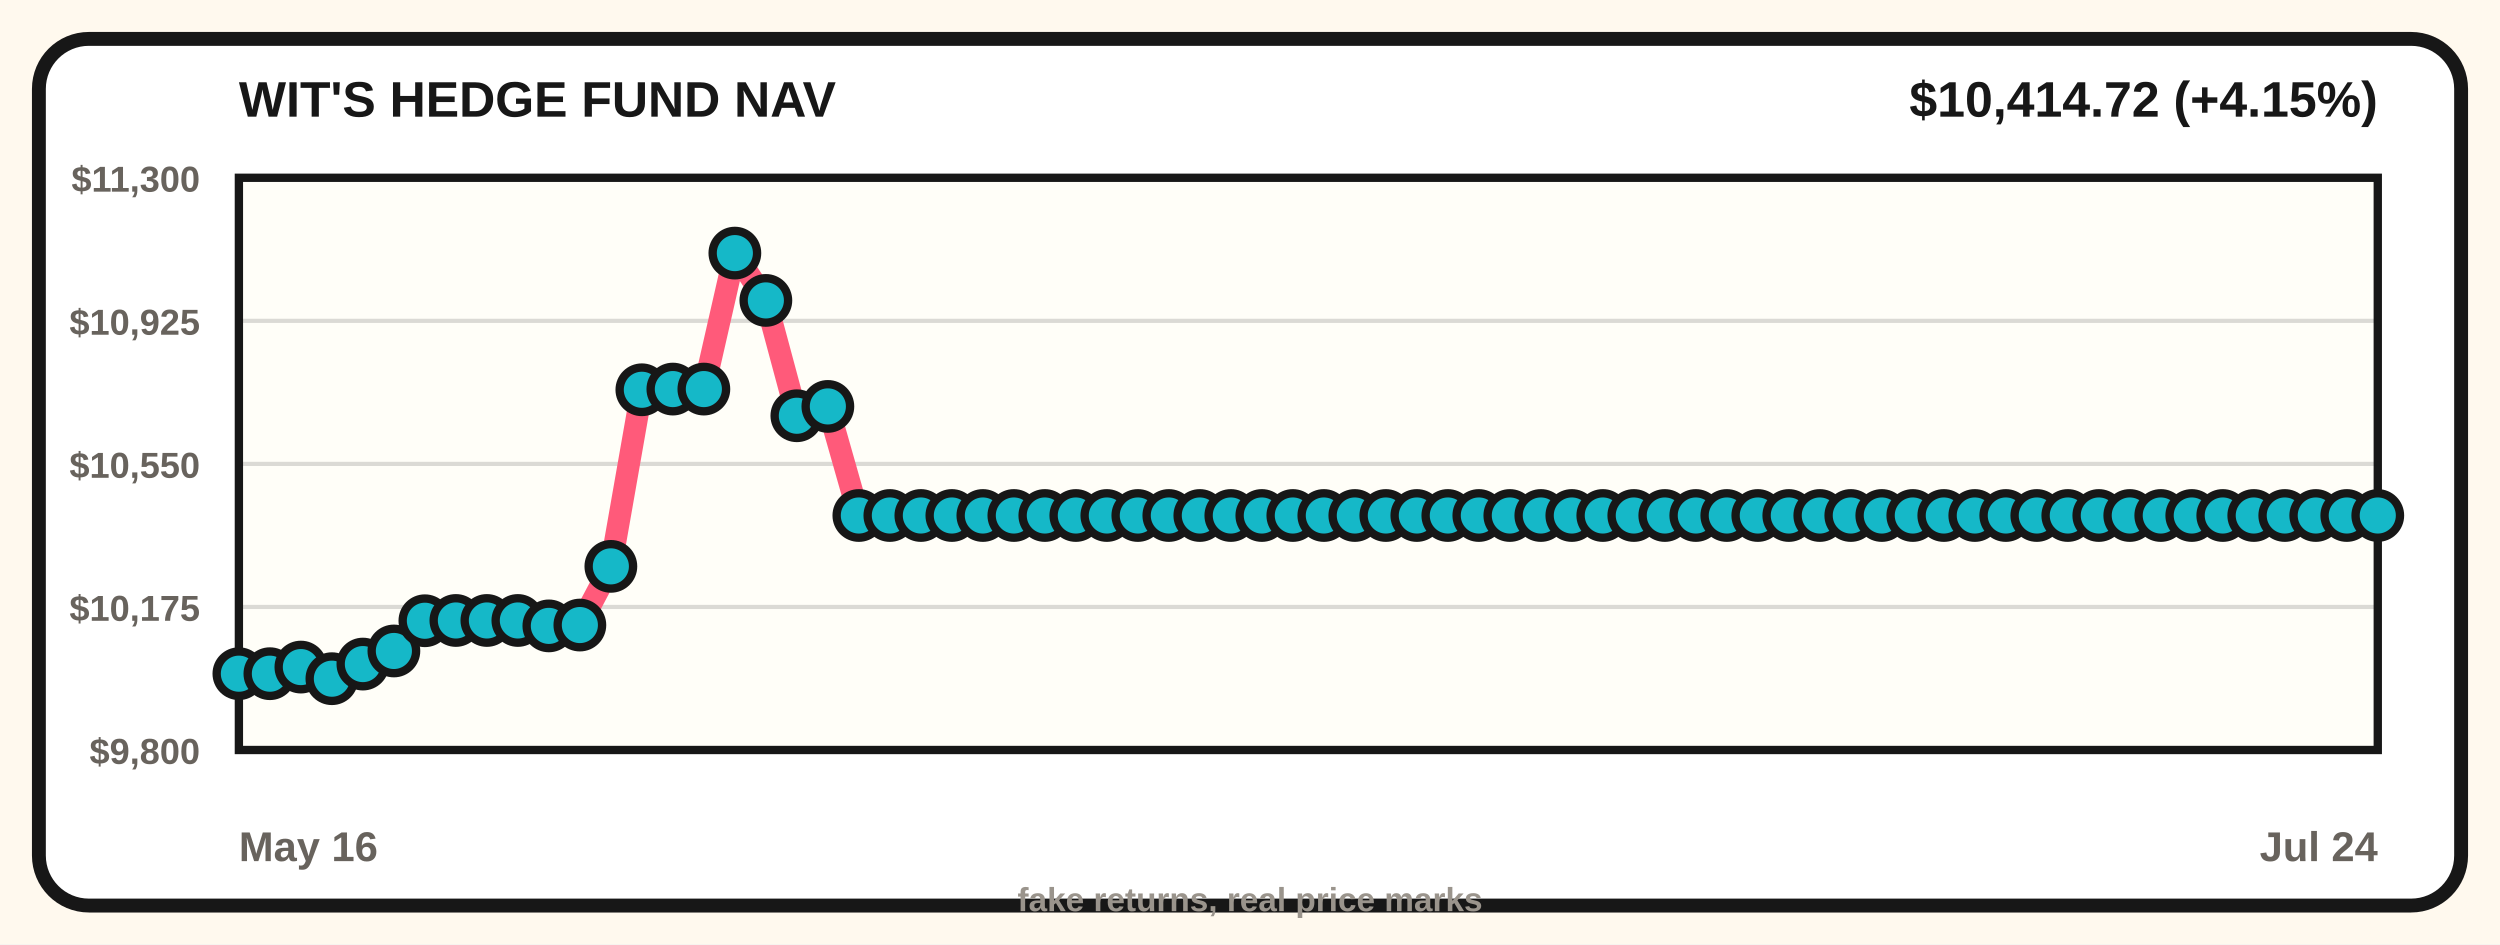
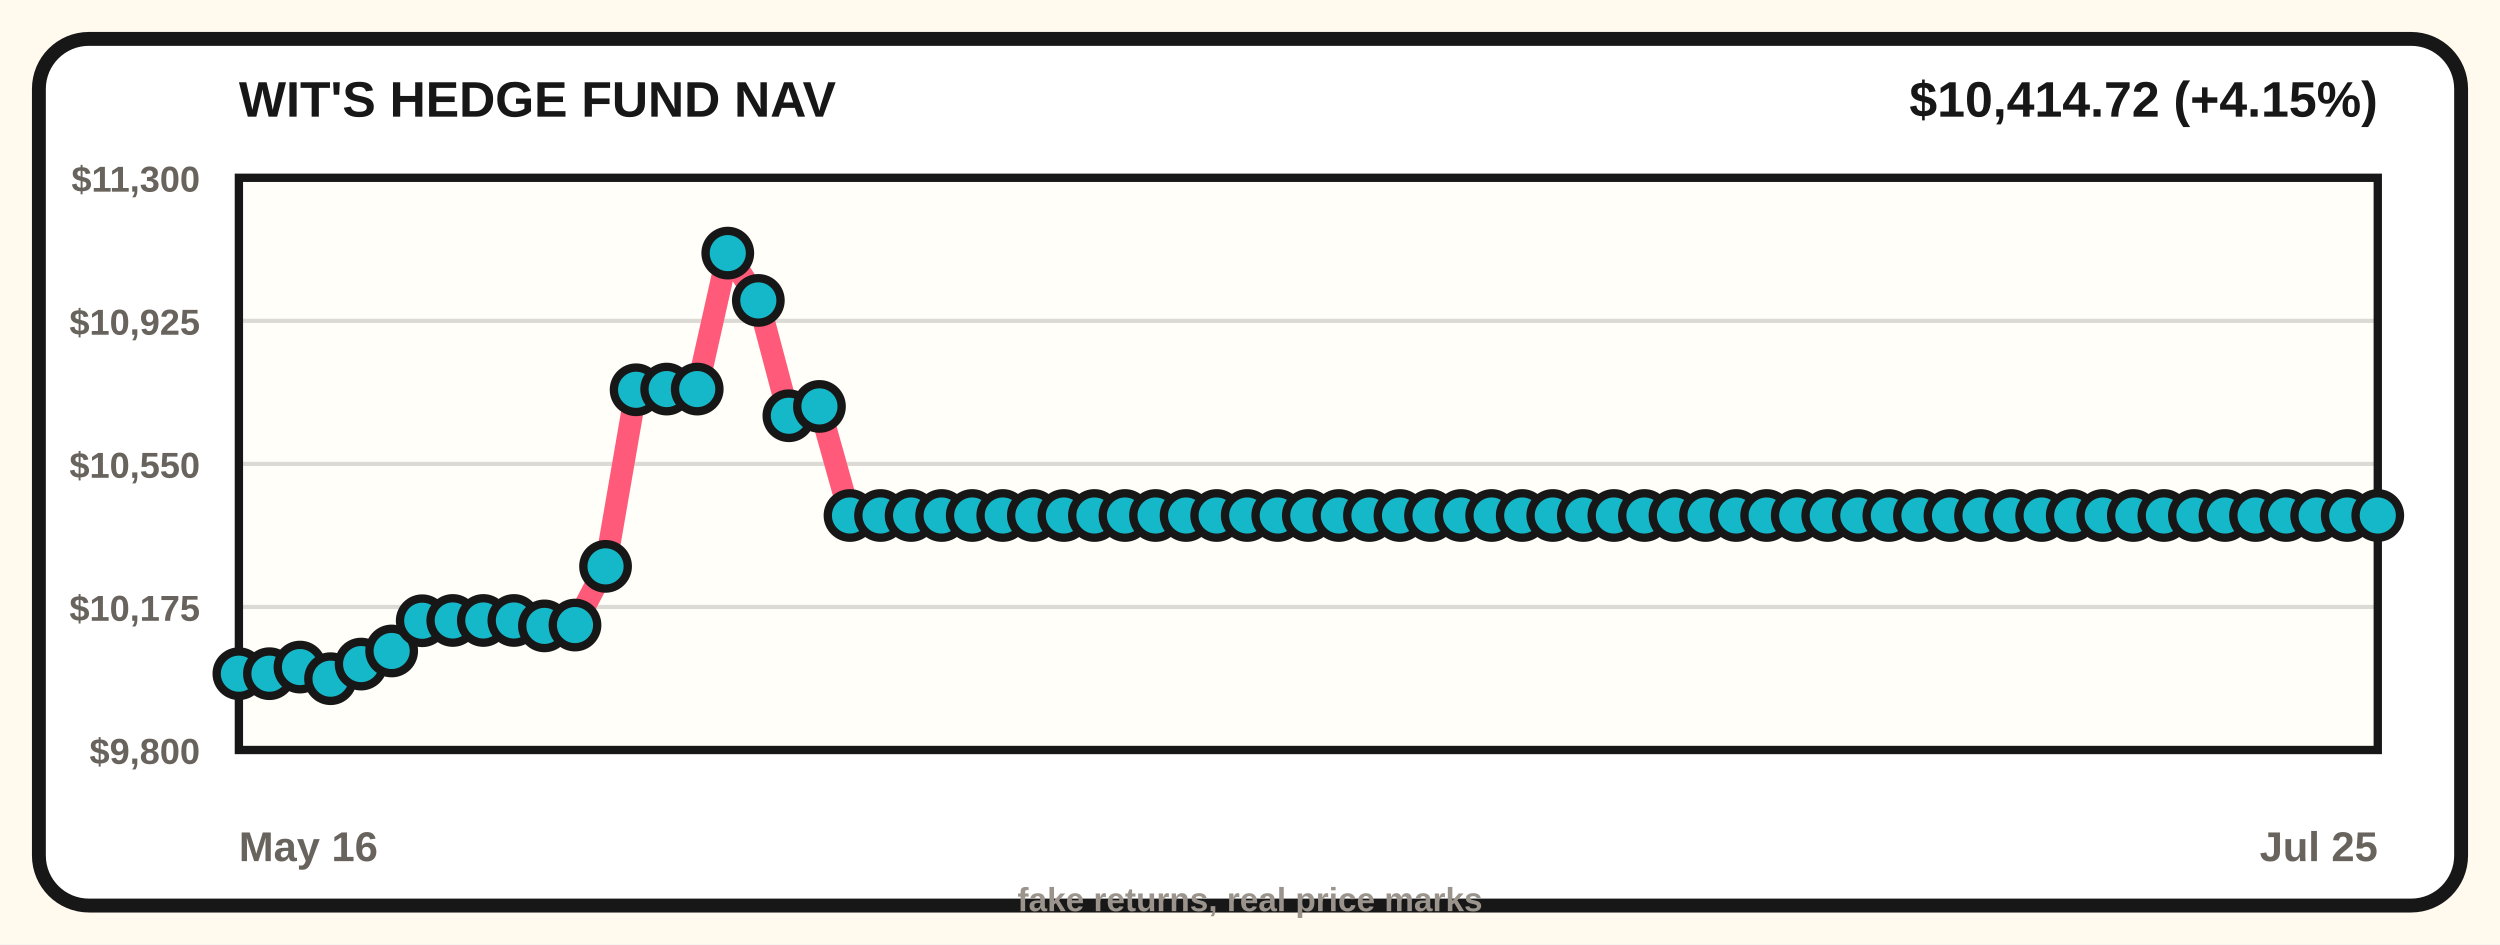
<svg xmlns="http://www.w3.org/2000/svg" width="900" height="340" viewBox="0 0 900 340" role="img" aria-label="Wit's Hedge Fund fake NAV chart">
  <rect width="900" height="340" fill="#fff9ee" />
  <rect x="14" y="14" width="872" height="312" rx="18" fill="#ffffff" stroke="#171717" stroke-width="5" />
  <rect x="86" y="64" width="770" height="206" fill="#fffef8" stroke="#171717" stroke-width="3" />
  <line x1="86" y1="270" x2="856" y2="270" stroke="#171717" stroke-width="1.5" opacity="0.16" />
  <text x="72" y="275" text-anchor="end" font-family="Arial, sans-serif" font-size="13" font-weight="800" fill="#68635d">$9,800</text>
  <line x1="86" y1="218.5" x2="856" y2="218.5" stroke="#171717" stroke-width="1.5" opacity="0.16" />
  <text x="72" y="223.5" text-anchor="end" font-family="Arial, sans-serif" font-size="13" font-weight="800" fill="#68635d">$10,175</text>
  <line x1="86" y1="167" x2="856" y2="167" stroke="#171717" stroke-width="1.5" opacity="0.16" />
  <text x="72" y="172" text-anchor="end" font-family="Arial, sans-serif" font-size="13" font-weight="800" fill="#68635d">$10,550</text>
  <line x1="86" y1="115.5" x2="856" y2="115.5" stroke="#171717" stroke-width="1.5" opacity="0.16" />
  <text x="72" y="120.5" text-anchor="end" font-family="Arial, sans-serif" font-size="13" font-weight="800" fill="#68635d">$10,925</text>
  <line x1="86" y1="64" x2="856" y2="64" stroke="#171717" stroke-width="1.5" opacity="0.16" />
  <text x="72" y="69" text-anchor="end" font-family="Arial, sans-serif" font-size="13" font-weight="800" fill="#68635d">$11,300</text>
-   <polyline points="86,242.53 97.16,242.53 108.32,240.15 119.48,244.33 130.64,239.07 141.8,234.35 152.96,223.47 164.12,223.37 175.28,223.37 186.43,223.37 197.59,225.32 208.75,225.02 219.91,203.89 231.07,140.32 242.23,140.07 253.39,140.07 264.55,91.12 275.71,108.15 286.87,149.67 298.03,146.31 309.19,185.58 320.35,185.58 331.51,185.58 342.67,185.58 353.83,185.58 364.99,185.58 376.14,185.58 387.3,185.58 398.46,185.58 409.62,185.58 420.78,185.58 431.94,185.58 443.1,185.58 454.26,185.58 465.42,185.58 476.58,185.58 487.74,185.58 498.9,185.58 510.06,185.58 521.22,185.58 532.38,185.58 543.54,185.58 554.7,185.58 565.86,185.58 577.01,185.58 588.17,185.58 599.33,185.58 610.49,185.58 621.65,185.58 632.81,185.58 643.97,185.58 655.13,185.58 666.29,185.58 677.45,185.58 688.61,185.58 699.77,185.58 710.93,185.58 722.09,185.58 733.25,185.58 744.41,185.58 755.57,185.58 766.72,185.58 777.88,185.58 789.04,185.58 800.2,185.58 811.36,185.58 822.52,185.58 833.68,185.58 844.84,185.58 856,185.58" fill="none" stroke="#ff5a7a" stroke-width="8" stroke-linecap="round" stroke-linejoin="round" />
+   <polyline points="86,242.53 97,242.53 108,240.15 119,244.33 130,239.07 141,234.35 152,223.47 163,223.37 174,223.37 185,223.37 196,225.32 207,225.02 218,203.89 229,140.32 240,140.07 251,140.07 262,91.12 273,108.15 284,149.67 295,146.31 306,185.58 317,185.58 328,185.58 339,185.58 350,185.58 361,185.58 372,185.58 383,185.58 394,185.58 405,185.58 416,185.58 427,185.58 438,185.58 449,185.58 460,185.58 471,185.58 482,185.58 493,185.58 504,185.58 515,185.58 526,185.58 537,185.58 548,185.58 559,185.58 570,185.58 581,185.58 592,185.58 603,185.58 614,185.58 625,185.58 636,185.58 647,185.58 658,185.58 669,185.58 680,185.58 691,185.58 702,185.58 713,185.58 724,185.58 735,185.58 746,185.58 757,185.58 768,185.58 779,185.58 790,185.58 801,185.58 812,185.58 823,185.58 834,185.58 845,185.58 856,185.58" fill="none" stroke="#ff5a7a" stroke-width="8" stroke-linecap="round" stroke-linejoin="round" />
  <circle cx="86" cy="242.53" r="8" fill="#15b8c8" stroke="#171717" stroke-width="3" />
-   <circle cx="97.16" cy="242.53" r="8" fill="#15b8c8" stroke="#171717" stroke-width="3" />
-   <circle cx="108.32" cy="240.15" r="8" fill="#15b8c8" stroke="#171717" stroke-width="3" />
-   <circle cx="119.48" cy="244.33" r="8" fill="#15b8c8" stroke="#171717" stroke-width="3" />
-   <circle cx="130.64" cy="239.07" r="8" fill="#15b8c8" stroke="#171717" stroke-width="3" />
-   <circle cx="141.8" cy="234.35" r="8" fill="#15b8c8" stroke="#171717" stroke-width="3" />
-   <circle cx="152.96" cy="223.47" r="8" fill="#15b8c8" stroke="#171717" stroke-width="3" />
-   <circle cx="164.12" cy="223.37" r="8" fill="#15b8c8" stroke="#171717" stroke-width="3" />
-   <circle cx="175.28" cy="223.37" r="8" fill="#15b8c8" stroke="#171717" stroke-width="3" />
-   <circle cx="186.43" cy="223.37" r="8" fill="#15b8c8" stroke="#171717" stroke-width="3" />
-   <circle cx="197.59" cy="225.32" r="8" fill="#15b8c8" stroke="#171717" stroke-width="3" />
-   <circle cx="208.75" cy="225.02" r="8" fill="#15b8c8" stroke="#171717" stroke-width="3" />
-   <circle cx="219.91" cy="203.89" r="8" fill="#15b8c8" stroke="#171717" stroke-width="3" />
-   <circle cx="231.07" cy="140.32" r="8" fill="#15b8c8" stroke="#171717" stroke-width="3" />
-   <circle cx="242.23" cy="140.07" r="8" fill="#15b8c8" stroke="#171717" stroke-width="3" />
-   <circle cx="253.39" cy="140.07" r="8" fill="#15b8c8" stroke="#171717" stroke-width="3" />
-   <circle cx="264.55" cy="91.12" r="8" fill="#15b8c8" stroke="#171717" stroke-width="3" />
-   <circle cx="275.71" cy="108.15" r="8" fill="#15b8c8" stroke="#171717" stroke-width="3" />
-   <circle cx="286.87" cy="149.67" r="8" fill="#15b8c8" stroke="#171717" stroke-width="3" />
-   <circle cx="298.03" cy="146.31" r="8" fill="#15b8c8" stroke="#171717" stroke-width="3" />
-   <circle cx="309.19" cy="185.58" r="8" fill="#15b8c8" stroke="#171717" stroke-width="3" />
-   <circle cx="320.35" cy="185.58" r="8" fill="#15b8c8" stroke="#171717" stroke-width="3" />
-   <circle cx="331.51" cy="185.58" r="8" fill="#15b8c8" stroke="#171717" stroke-width="3" />
-   <circle cx="342.67" cy="185.58" r="8" fill="#15b8c8" stroke="#171717" stroke-width="3" />
-   <circle cx="353.83" cy="185.58" r="8" fill="#15b8c8" stroke="#171717" stroke-width="3" />
-   <circle cx="364.99" cy="185.58" r="8" fill="#15b8c8" stroke="#171717" stroke-width="3" />
-   <circle cx="376.14" cy="185.58" r="8" fill="#15b8c8" stroke="#171717" stroke-width="3" />
-   <circle cx="387.3" cy="185.58" r="8" fill="#15b8c8" stroke="#171717" stroke-width="3" />
-   <circle cx="398.46" cy="185.58" r="8" fill="#15b8c8" stroke="#171717" stroke-width="3" />
-   <circle cx="409.62" cy="185.58" r="8" fill="#15b8c8" stroke="#171717" stroke-width="3" />
-   <circle cx="420.78" cy="185.58" r="8" fill="#15b8c8" stroke="#171717" stroke-width="3" />
-   <circle cx="431.94" cy="185.58" r="8" fill="#15b8c8" stroke="#171717" stroke-width="3" />
-   <circle cx="443.1" cy="185.58" r="8" fill="#15b8c8" stroke="#171717" stroke-width="3" />
-   <circle cx="454.26" cy="185.58" r="8" fill="#15b8c8" stroke="#171717" stroke-width="3" />
-   <circle cx="465.42" cy="185.58" r="8" fill="#15b8c8" stroke="#171717" stroke-width="3" />
-   <circle cx="476.58" cy="185.58" r="8" fill="#15b8c8" stroke="#171717" stroke-width="3" />
-   <circle cx="487.74" cy="185.58" r="8" fill="#15b8c8" stroke="#171717" stroke-width="3" />
-   <circle cx="498.9" cy="185.58" r="8" fill="#15b8c8" stroke="#171717" stroke-width="3" />
-   <circle cx="510.06" cy="185.58" r="8" fill="#15b8c8" stroke="#171717" stroke-width="3" />
-   <circle cx="521.22" cy="185.58" r="8" fill="#15b8c8" stroke="#171717" stroke-width="3" />
-   <circle cx="532.38" cy="185.58" r="8" fill="#15b8c8" stroke="#171717" stroke-width="3" />
-   <circle cx="543.54" cy="185.58" r="8" fill="#15b8c8" stroke="#171717" stroke-width="3" />
-   <circle cx="554.7" cy="185.58" r="8" fill="#15b8c8" stroke="#171717" stroke-width="3" />
-   <circle cx="565.86" cy="185.58" r="8" fill="#15b8c8" stroke="#171717" stroke-width="3" />
-   <circle cx="577.01" cy="185.58" r="8" fill="#15b8c8" stroke="#171717" stroke-width="3" />
-   <circle cx="588.17" cy="185.58" r="8" fill="#15b8c8" stroke="#171717" stroke-width="3" />
-   <circle cx="599.33" cy="185.58" r="8" fill="#15b8c8" stroke="#171717" stroke-width="3" />
-   <circle cx="610.49" cy="185.58" r="8" fill="#15b8c8" stroke="#171717" stroke-width="3" />
-   <circle cx="621.65" cy="185.58" r="8" fill="#15b8c8" stroke="#171717" stroke-width="3" />
-   <circle cx="632.81" cy="185.58" r="8" fill="#15b8c8" stroke="#171717" stroke-width="3" />
-   <circle cx="643.97" cy="185.58" r="8" fill="#15b8c8" stroke="#171717" stroke-width="3" />
-   <circle cx="655.13" cy="185.58" r="8" fill="#15b8c8" stroke="#171717" stroke-width="3" />
-   <circle cx="666.29" cy="185.58" r="8" fill="#15b8c8" stroke="#171717" stroke-width="3" />
-   <circle cx="677.45" cy="185.58" r="8" fill="#15b8c8" stroke="#171717" stroke-width="3" />
-   <circle cx="688.61" cy="185.58" r="8" fill="#15b8c8" stroke="#171717" stroke-width="3" />
-   <circle cx="699.77" cy="185.58" r="8" fill="#15b8c8" stroke="#171717" stroke-width="3" />
-   <circle cx="710.93" cy="185.58" r="8" fill="#15b8c8" stroke="#171717" stroke-width="3" />
-   <circle cx="722.09" cy="185.58" r="8" fill="#15b8c8" stroke="#171717" stroke-width="3" />
-   <circle cx="733.25" cy="185.58" r="8" fill="#15b8c8" stroke="#171717" stroke-width="3" />
-   <circle cx="744.41" cy="185.58" r="8" fill="#15b8c8" stroke="#171717" stroke-width="3" />
-   <circle cx="755.57" cy="185.58" r="8" fill="#15b8c8" stroke="#171717" stroke-width="3" />
-   <circle cx="766.72" cy="185.58" r="8" fill="#15b8c8" stroke="#171717" stroke-width="3" />
-   <circle cx="777.88" cy="185.58" r="8" fill="#15b8c8" stroke="#171717" stroke-width="3" />
-   <circle cx="789.04" cy="185.58" r="8" fill="#15b8c8" stroke="#171717" stroke-width="3" />
-   <circle cx="800.2" cy="185.58" r="8" fill="#15b8c8" stroke="#171717" stroke-width="3" />
-   <circle cx="811.36" cy="185.58" r="8" fill="#15b8c8" stroke="#171717" stroke-width="3" />
-   <circle cx="822.52" cy="185.58" r="8" fill="#15b8c8" stroke="#171717" stroke-width="3" />
-   <circle cx="833.68" cy="185.58" r="8" fill="#15b8c8" stroke="#171717" stroke-width="3" />
-   <circle cx="844.84" cy="185.58" r="8" fill="#15b8c8" stroke="#171717" stroke-width="3" />
+   <circle cx="97" cy="242.53" r="8" fill="#15b8c8" stroke="#171717" stroke-width="3" />
+   <circle cx="108" cy="240.15" r="8" fill="#15b8c8" stroke="#171717" stroke-width="3" />
+   <circle cx="119" cy="244.33" r="8" fill="#15b8c8" stroke="#171717" stroke-width="3" />
+   <circle cx="130" cy="239.07" r="8" fill="#15b8c8" stroke="#171717" stroke-width="3" />
+   <circle cx="141" cy="234.35" r="8" fill="#15b8c8" stroke="#171717" stroke-width="3" />
+   <circle cx="152" cy="223.47" r="8" fill="#15b8c8" stroke="#171717" stroke-width="3" />
+   <circle cx="163" cy="223.37" r="8" fill="#15b8c8" stroke="#171717" stroke-width="3" />
+   <circle cx="174" cy="223.37" r="8" fill="#15b8c8" stroke="#171717" stroke-width="3" />
+   <circle cx="185" cy="223.37" r="8" fill="#15b8c8" stroke="#171717" stroke-width="3" />
+   <circle cx="196" cy="225.32" r="8" fill="#15b8c8" stroke="#171717" stroke-width="3" />
+   <circle cx="207" cy="225.02" r="8" fill="#15b8c8" stroke="#171717" stroke-width="3" />
+   <circle cx="218" cy="203.89" r="8" fill="#15b8c8" stroke="#171717" stroke-width="3" />
+   <circle cx="229" cy="140.32" r="8" fill="#15b8c8" stroke="#171717" stroke-width="3" />
+   <circle cx="240" cy="140.07" r="8" fill="#15b8c8" stroke="#171717" stroke-width="3" />
+   <circle cx="251" cy="140.07" r="8" fill="#15b8c8" stroke="#171717" stroke-width="3" />
+   <circle cx="262" cy="91.12" r="8" fill="#15b8c8" stroke="#171717" stroke-width="3" />
+   <circle cx="273" cy="108.15" r="8" fill="#15b8c8" stroke="#171717" stroke-width="3" />
+   <circle cx="284" cy="149.67" r="8" fill="#15b8c8" stroke="#171717" stroke-width="3" />
+   <circle cx="295" cy="146.31" r="8" fill="#15b8c8" stroke="#171717" stroke-width="3" />
+   <circle cx="306" cy="185.58" r="8" fill="#15b8c8" stroke="#171717" stroke-width="3" />
+   <circle cx="317" cy="185.58" r="8" fill="#15b8c8" stroke="#171717" stroke-width="3" />
+   <circle cx="328" cy="185.58" r="8" fill="#15b8c8" stroke="#171717" stroke-width="3" />
+   <circle cx="339" cy="185.58" r="8" fill="#15b8c8" stroke="#171717" stroke-width="3" />
+   <circle cx="350" cy="185.58" r="8" fill="#15b8c8" stroke="#171717" stroke-width="3" />
+   <circle cx="361" cy="185.58" r="8" fill="#15b8c8" stroke="#171717" stroke-width="3" />
+   <circle cx="372" cy="185.58" r="8" fill="#15b8c8" stroke="#171717" stroke-width="3" />
+   <circle cx="383" cy="185.58" r="8" fill="#15b8c8" stroke="#171717" stroke-width="3" />
+   <circle cx="394" cy="185.58" r="8" fill="#15b8c8" stroke="#171717" stroke-width="3" />
+   <circle cx="405" cy="185.58" r="8" fill="#15b8c8" stroke="#171717" stroke-width="3" />
+   <circle cx="416" cy="185.58" r="8" fill="#15b8c8" stroke="#171717" stroke-width="3" />
+   <circle cx="427" cy="185.58" r="8" fill="#15b8c8" stroke="#171717" stroke-width="3" />
+   <circle cx="438" cy="185.58" r="8" fill="#15b8c8" stroke="#171717" stroke-width="3" />
+   <circle cx="449" cy="185.58" r="8" fill="#15b8c8" stroke="#171717" stroke-width="3" />
+   <circle cx="460" cy="185.58" r="8" fill="#15b8c8" stroke="#171717" stroke-width="3" />
+   <circle cx="471" cy="185.58" r="8" fill="#15b8c8" stroke="#171717" stroke-width="3" />
+   <circle cx="482" cy="185.58" r="8" fill="#15b8c8" stroke="#171717" stroke-width="3" />
+   <circle cx="493" cy="185.58" r="8" fill="#15b8c8" stroke="#171717" stroke-width="3" />
+   <circle cx="504" cy="185.58" r="8" fill="#15b8c8" stroke="#171717" stroke-width="3" />
+   <circle cx="515" cy="185.58" r="8" fill="#15b8c8" stroke="#171717" stroke-width="3" />
+   <circle cx="526" cy="185.58" r="8" fill="#15b8c8" stroke="#171717" stroke-width="3" />
+   <circle cx="537" cy="185.58" r="8" fill="#15b8c8" stroke="#171717" stroke-width="3" />
+   <circle cx="548" cy="185.58" r="8" fill="#15b8c8" stroke="#171717" stroke-width="3" />
+   <circle cx="559" cy="185.58" r="8" fill="#15b8c8" stroke="#171717" stroke-width="3" />
+   <circle cx="570" cy="185.58" r="8" fill="#15b8c8" stroke="#171717" stroke-width="3" />
+   <circle cx="581" cy="185.58" r="8" fill="#15b8c8" stroke="#171717" stroke-width="3" />
+   <circle cx="592" cy="185.58" r="8" fill="#15b8c8" stroke="#171717" stroke-width="3" />
+   <circle cx="603" cy="185.58" r="8" fill="#15b8c8" stroke="#171717" stroke-width="3" />
+   <circle cx="614" cy="185.58" r="8" fill="#15b8c8" stroke="#171717" stroke-width="3" />
+   <circle cx="625" cy="185.58" r="8" fill="#15b8c8" stroke="#171717" stroke-width="3" />
+   <circle cx="636" cy="185.58" r="8" fill="#15b8c8" stroke="#171717" stroke-width="3" />
+   <circle cx="647" cy="185.58" r="8" fill="#15b8c8" stroke="#171717" stroke-width="3" />
+   <circle cx="658" cy="185.58" r="8" fill="#15b8c8" stroke="#171717" stroke-width="3" />
+   <circle cx="669" cy="185.58" r="8" fill="#15b8c8" stroke="#171717" stroke-width="3" />
+   <circle cx="680" cy="185.58" r="8" fill="#15b8c8" stroke="#171717" stroke-width="3" />
+   <circle cx="691" cy="185.58" r="8" fill="#15b8c8" stroke="#171717" stroke-width="3" />
+   <circle cx="702" cy="185.58" r="8" fill="#15b8c8" stroke="#171717" stroke-width="3" />
+   <circle cx="713" cy="185.58" r="8" fill="#15b8c8" stroke="#171717" stroke-width="3" />
+   <circle cx="724" cy="185.58" r="8" fill="#15b8c8" stroke="#171717" stroke-width="3" />
+   <circle cx="735" cy="185.58" r="8" fill="#15b8c8" stroke="#171717" stroke-width="3" />
+   <circle cx="746" cy="185.58" r="8" fill="#15b8c8" stroke="#171717" stroke-width="3" />
+   <circle cx="757" cy="185.58" r="8" fill="#15b8c8" stroke="#171717" stroke-width="3" />
+   <circle cx="768" cy="185.58" r="8" fill="#15b8c8" stroke="#171717" stroke-width="3" />
+   <circle cx="779" cy="185.58" r="8" fill="#15b8c8" stroke="#171717" stroke-width="3" />
+   <circle cx="790" cy="185.58" r="8" fill="#15b8c8" stroke="#171717" stroke-width="3" />
+   <circle cx="801" cy="185.58" r="8" fill="#15b8c8" stroke="#171717" stroke-width="3" />
+   <circle cx="812" cy="185.58" r="8" fill="#15b8c8" stroke="#171717" stroke-width="3" />
+   <circle cx="823" cy="185.58" r="8" fill="#15b8c8" stroke="#171717" stroke-width="3" />
+   <circle cx="834" cy="185.58" r="8" fill="#15b8c8" stroke="#171717" stroke-width="3" />
+   <circle cx="845" cy="185.58" r="8" fill="#15b8c8" stroke="#171717" stroke-width="3" />
  <circle cx="856" cy="185.58" r="8" fill="#15b8c8" stroke="#171717" stroke-width="3" />
  <text x="86" y="42" font-family="Arial, sans-serif" font-size="18" font-weight="900" fill="#171717">WIT'S HEDGE FUND NAV</text>
  <text x="856" y="42" text-anchor="end" font-family="Arial, sans-serif" font-size="18" font-weight="900" fill="#171717">$10,414.72 (+4.15%)</text>
  <text x="86" y="310" text-anchor="start" font-family="Arial, sans-serif" font-size="15" font-weight="900" fill="#68635d">May 16</text>
-   <text x="856" y="310" text-anchor="end" font-family="Arial, sans-serif" font-size="15" font-weight="900" fill="#68635d">Jul 24</text>
+   <text x="856" y="310" text-anchor="end" font-family="Arial, sans-serif" font-size="15" font-weight="900" fill="#68635d">Jul 25</text>
  <text x="450" y="328" text-anchor="middle" font-family="Arial, sans-serif" font-size="12" font-weight="800" fill="#9a948c">fake returns, real price marks</text>
</svg>
